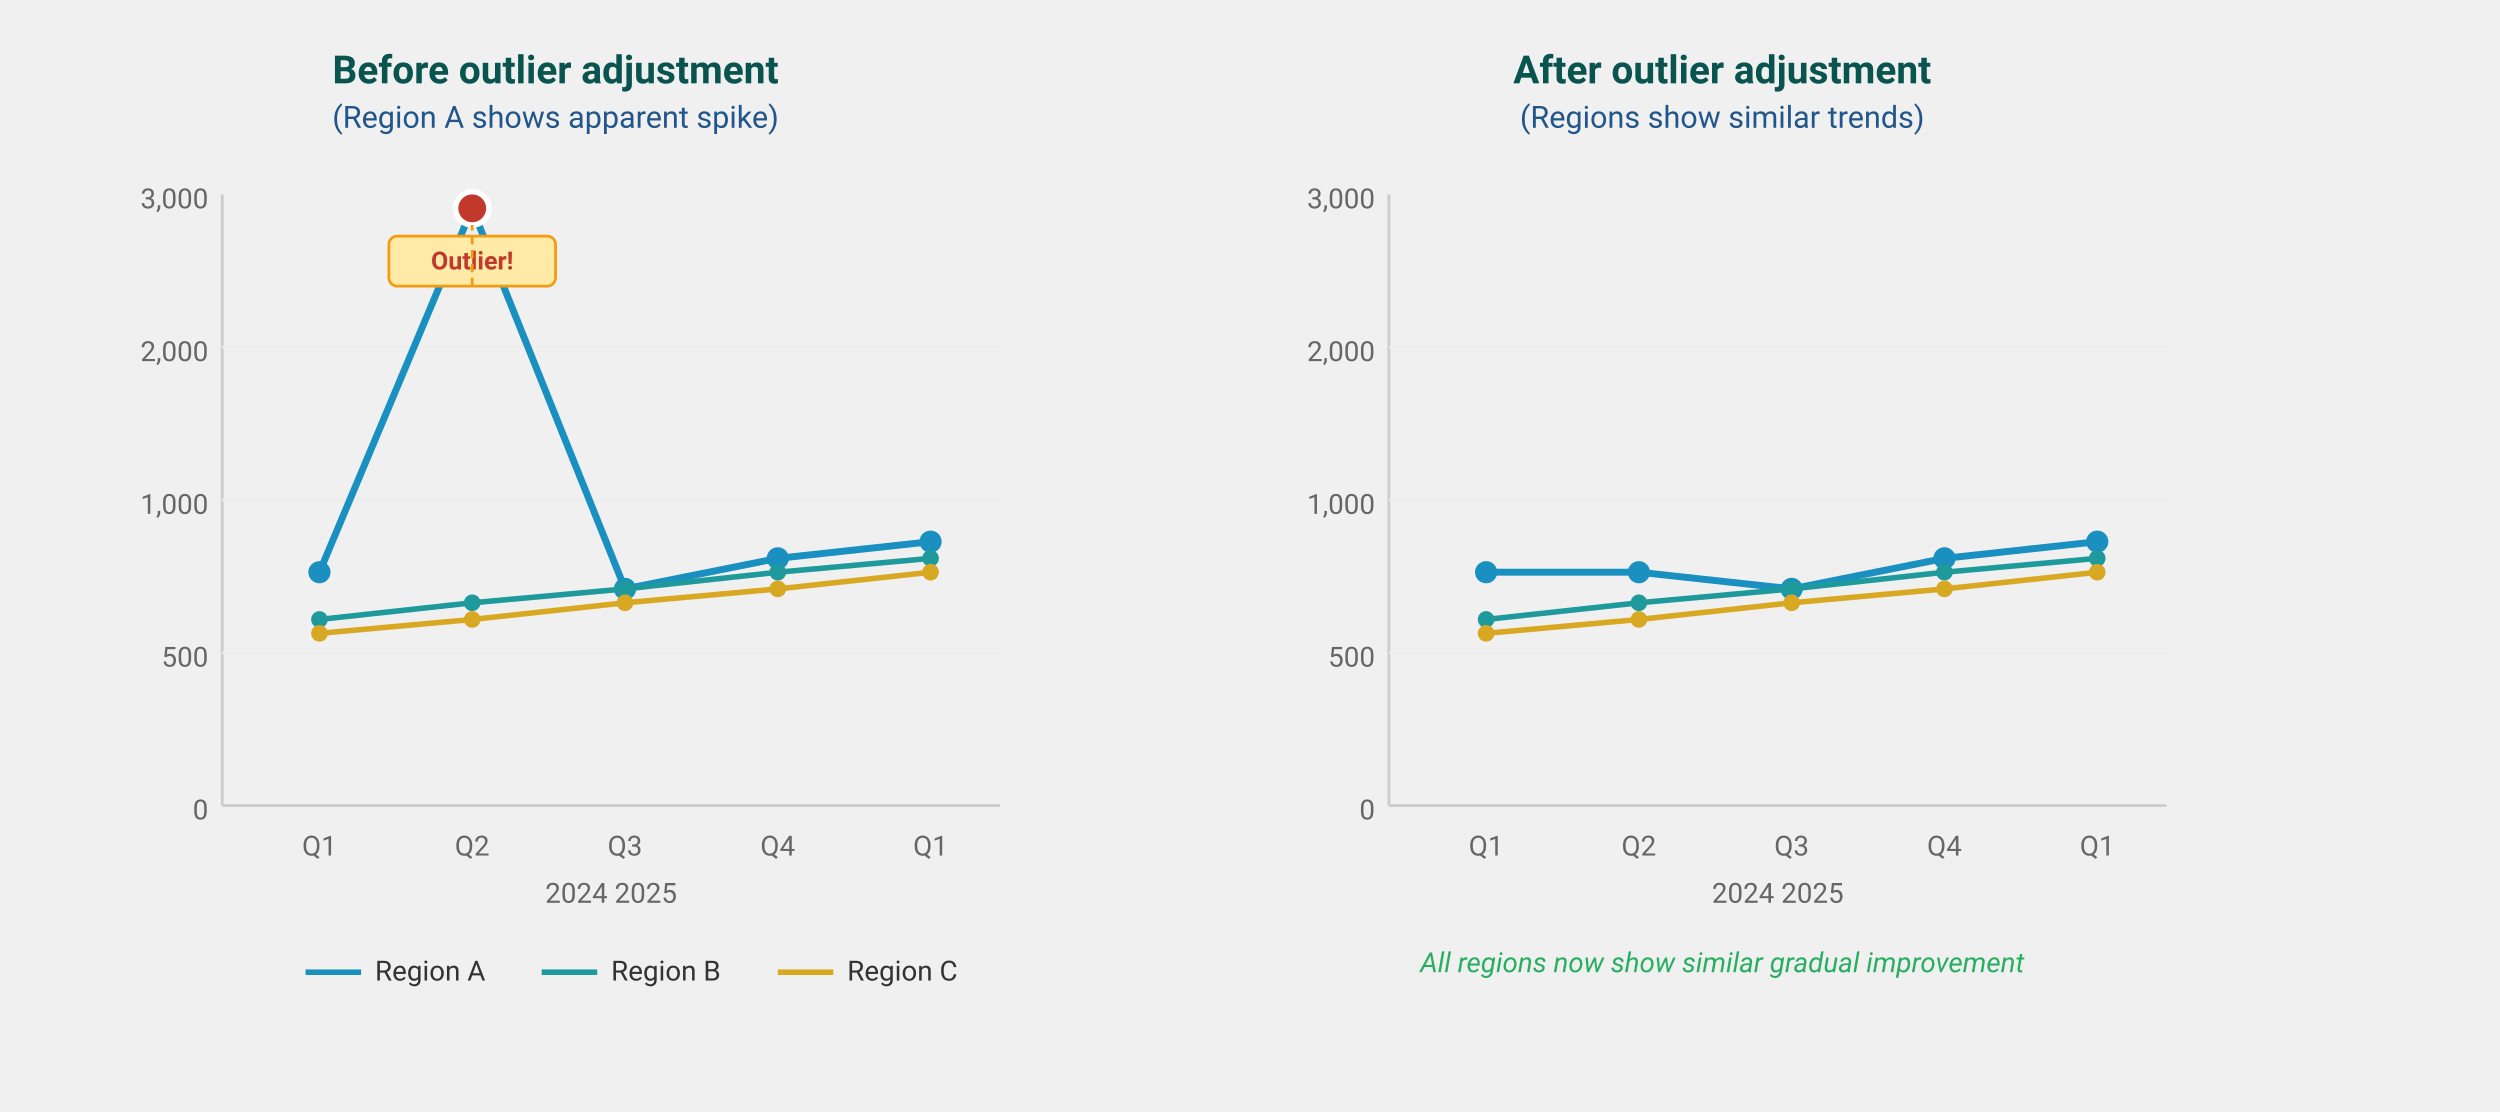
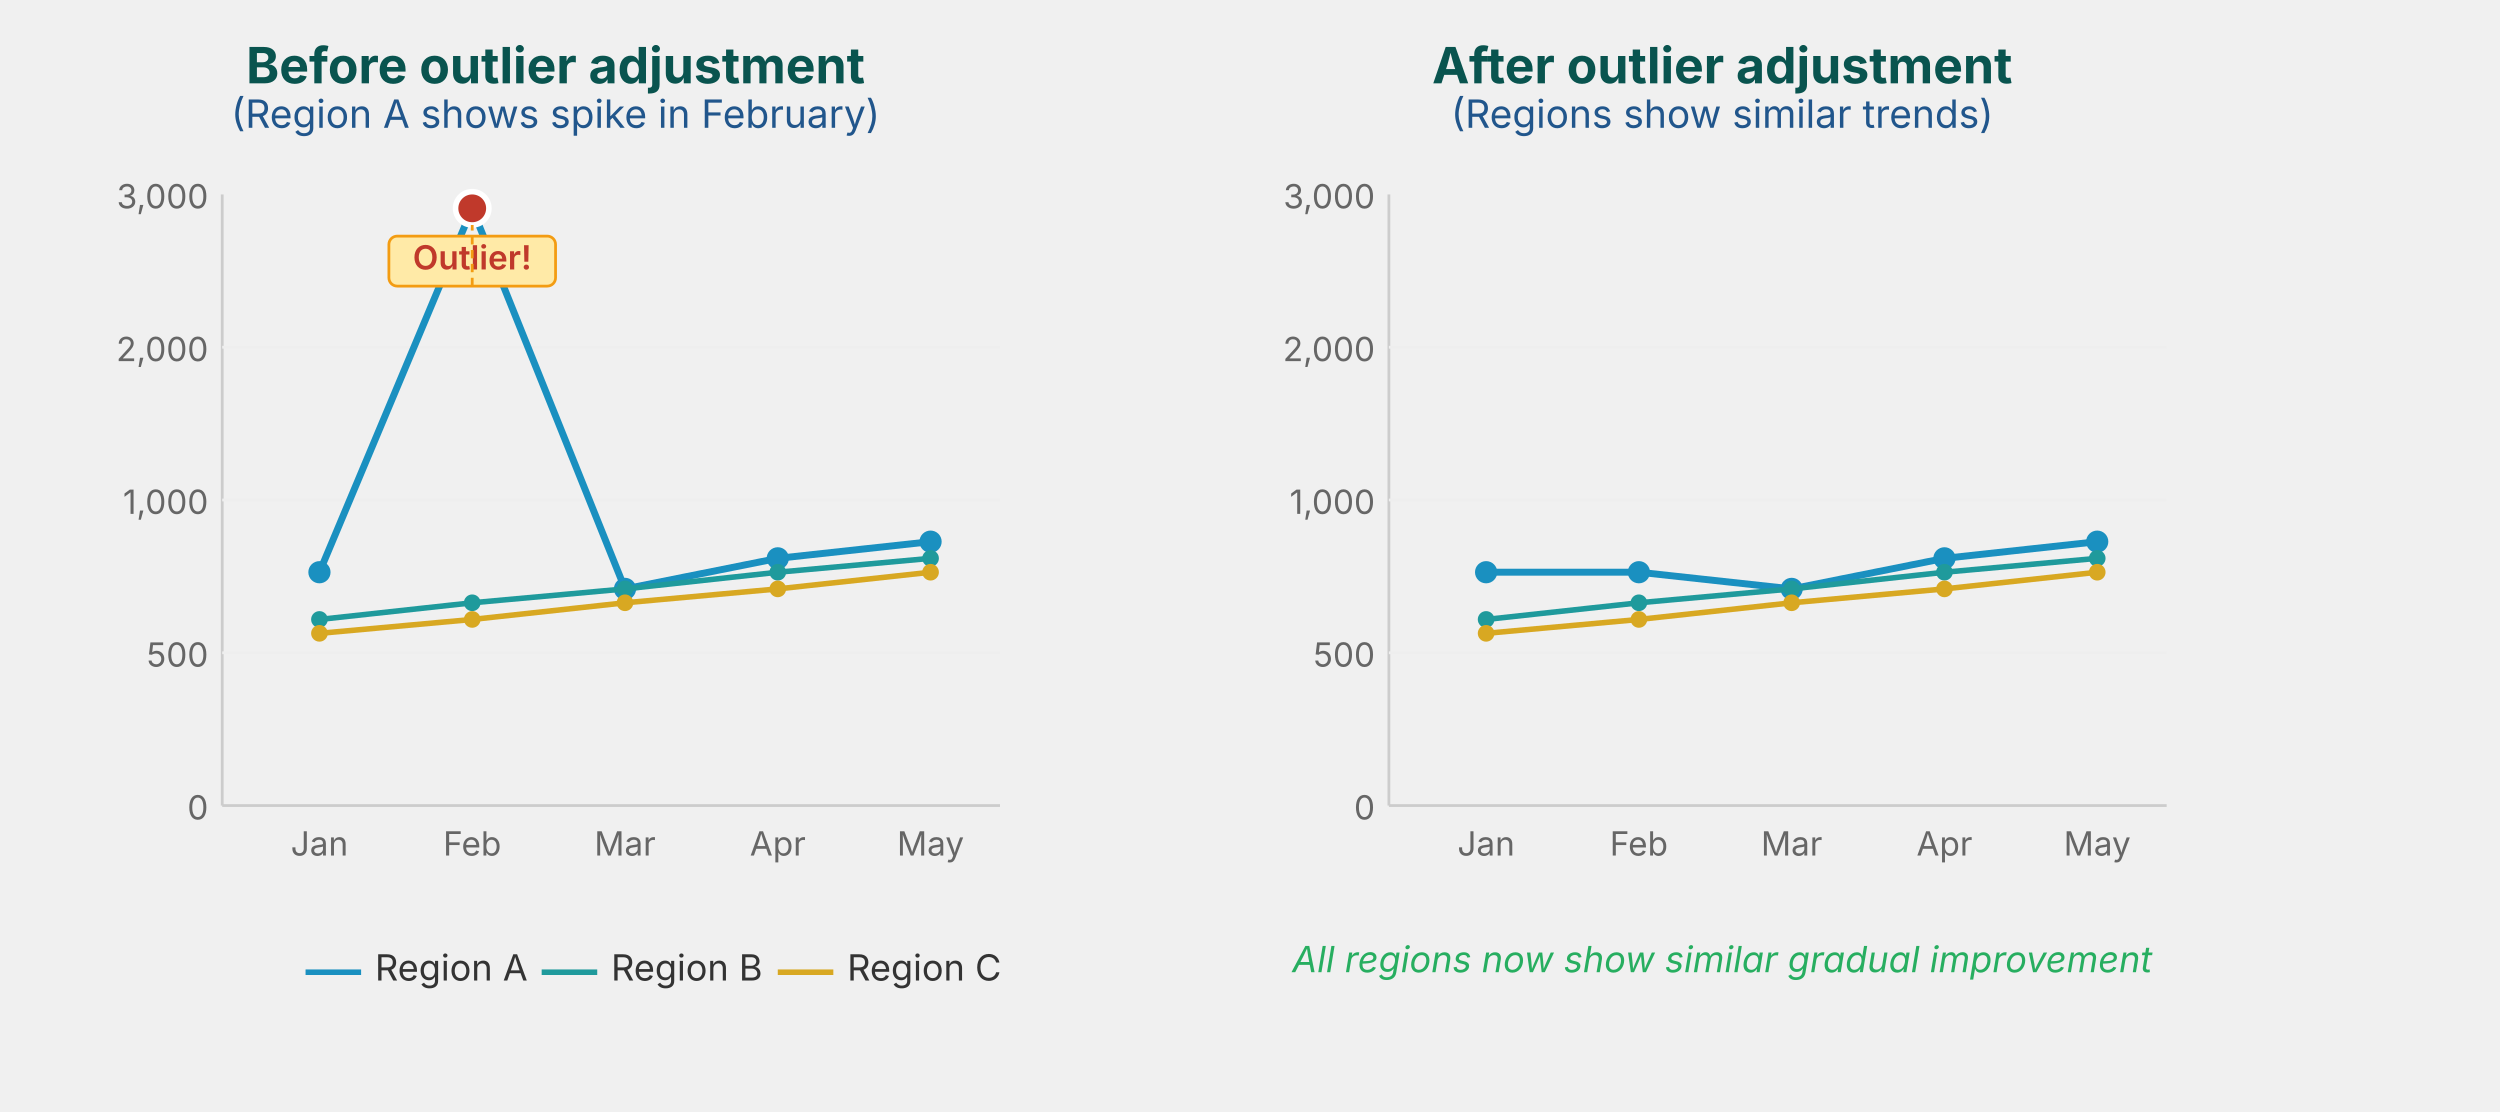
<svg xmlns="http://www.w3.org/2000/svg" viewBox="0 0 900 400">
  <defs>
    <style>
-       .title { font-family: -apple-system, BlinkMacSystemFont, "Segoe UI", Roboto, sans-serif; font-size: 14px; font-weight: 700; fill: #09544F; }
-       .subtitle { font-family: -apple-system, BlinkMacSystemFont, "Segoe UI", Roboto, sans-serif; font-size: 11px; fill: #21568C; }
-       .axis-label { font-family: -apple-system, BlinkMacSystemFont, "Segoe UI", Roboto, sans-serif; font-size: 10px; fill: #666; }
+       .title { font-family: Inter, sans-serif; font-size: 18px; font-weight: 700; fill: #09544F; }
+       .subtitle { font-family: Inter, sans-serif; font-size: 14px; fill: #21568C; }
+       .axis-label { font-family: Inter, sans-serif; font-size: 12px; fill: #666; }
      .axis-line { stroke: #ccc; stroke-width: 1; }
      .grid-line { stroke: #eee; stroke-width: 1; }
-       .legend-text { font-family: -apple-system, BlinkMacSystemFont, "Segoe UI", Roboto, sans-serif; font-size: 10px; fill: #333; }
-       .callout { font-family: -apple-system, BlinkMacSystemFont, "Segoe UI", Roboto, sans-serif; font-size: 9px; fill: #c0392b; font-weight: 600; }
+       .legend-text { font-family: Inter, sans-serif; font-size: 13px; fill: #333; }
+       .callout { font-family: Inter, sans-serif; font-size: 12px; fill: #c0392b; font-weight: 600; }
      .callout-box { fill: #ffeaa7; stroke: #f39c12; stroke-width: 1; rx: 3; }
-       .note-text { font-family: -apple-system, BlinkMacSystemFont, "Segoe UI", Roboto, sans-serif; font-size: 10px; fill: #27ae60; font-style: italic; }
+       .note-text { font-family: Inter, sans-serif; font-size: 13px; fill: #27ae60; font-style: italic; }
    </style>
  </defs>
  <g transform="translate(40, 30)">
    <text class="title" x="160" y="0" text-anchor="middle">Before outlier adjustment</text>
-     <text class="subtitle" x="160" y="16" text-anchor="middle">(Region A shows apparent spike)</text>
+     <text class="subtitle" x="160" y="16" text-anchor="middle">(Region A shows spike in February)</text>
    <line class="axis-line" x1="40" y1="40" x2="40" y2="260" />
    <line class="axis-line" x1="40" y1="260" x2="320" y2="260" />
    <line class="grid-line" x1="40" y1="95" x2="320" y2="95" />
    <line class="grid-line" x1="40" y1="150" x2="320" y2="150" />
    <line class="grid-line" x1="40" y1="205" x2="320" y2="205" />
    <text class="axis-label" x="35" y="45" text-anchor="end">3,000</text>
    <text class="axis-label" x="35" y="100" text-anchor="end">2,000</text>
    <text class="axis-label" x="35" y="155" text-anchor="end">1,000</text>
    <text class="axis-label" x="35" y="210" text-anchor="end">500</text>
    <text class="axis-label" x="35" y="265" text-anchor="end">0</text>
-     <text class="axis-label" x="75" y="278" text-anchor="middle">Q1</text>
-     <text class="axis-label" x="130" y="278" text-anchor="middle">Q2</text>
-     <text class="axis-label" x="185" y="278" text-anchor="middle">Q3</text>
-     <text class="axis-label" x="240" y="278" text-anchor="middle">Q4</text>
-     <text class="axis-label" x="295" y="278" text-anchor="middle">Q1</text>
-     <text class="axis-label" x="180" y="295" text-anchor="middle">2024                    2025</text>
+     <text class="axis-label" x="75" y="278" text-anchor="middle">Jan</text>
+     <text class="axis-label" x="130" y="278" text-anchor="middle">Feb</text>
+     <text class="axis-label" x="185" y="278" text-anchor="middle">Mar</text>
+     <text class="axis-label" x="240" y="278" text-anchor="middle">Apr</text>
+     <text class="axis-label" x="295" y="278" text-anchor="middle">May</text>
    <polyline fill="none" stroke="#1A90C0" stroke-width="2.5" points="75,176 130,45 185,182 240,171 295,165" />
    <circle cx="75" cy="176" r="4" fill="#1A90C0" />
    <circle cx="130" cy="45" r="6" fill="#c0392b" stroke="#fff" stroke-width="2" />
    <circle cx="185" cy="182" r="4" fill="#1A90C0" />
    <circle cx="240" cy="171" r="4" fill="#1A90C0" />
    <circle cx="295" cy="165" r="4" fill="#1A90C0" />
    <polyline fill="none" stroke="#1F9A9C" stroke-width="2" points="75,193 130,187 185,182 240,176 295,171" />
    <circle cx="75" cy="193" r="3" fill="#1F9A9C" />
    <circle cx="130" cy="187" r="3" fill="#1F9A9C" />
    <circle cx="185" cy="182" r="3" fill="#1F9A9C" />
    <circle cx="240" cy="176" r="3" fill="#1F9A9C" />
    <circle cx="295" cy="171" r="3" fill="#1F9A9C" />
    <polyline fill="none" stroke="#D8A822" stroke-width="2" points="75,198 130,193 185,187 240,182 295,176" />
    <circle cx="75" cy="198" r="3" fill="#D8A822" />
    <circle cx="130" cy="193" r="3" fill="#D8A822" />
    <circle cx="185" cy="187" r="3" fill="#D8A822" />
    <circle cx="240" cy="182" r="3" fill="#D8A822" />
    <circle cx="295" cy="176" r="3" fill="#D8A822" />
    <rect class="callout-box" x="100" y="55" width="60" height="18" />
    <text class="callout" x="130" y="67" text-anchor="middle">Outlier!</text>
    <line stroke="#f39c12" stroke-width="1" x1="130" y1="73" x2="130" y2="51" stroke-dasharray="3,2" />
    <line x1="70" y1="320" x2="90" y2="320" stroke="#1A90C0" stroke-width="2" />
    <text class="legend-text" x="95" y="323">Region A</text>
    <line x1="155" y1="320" x2="175" y2="320" stroke="#1F9A9C" stroke-width="2" />
    <text class="legend-text" x="180" y="323">Region B</text>
    <line x1="240" y1="320" x2="260" y2="320" stroke="#D8A822" stroke-width="2" />
    <text class="legend-text" x="265" y="323">Region C</text>
  </g>
  <g transform="translate(460, 30)">
    <text class="title" x="160" y="0" text-anchor="middle">After outlier adjustment</text>
    <text class="subtitle" x="160" y="16" text-anchor="middle">(Regions show similar trends)</text>
    <line class="axis-line" x1="40" y1="40" x2="40" y2="260" />
    <line class="axis-line" x1="40" y1="260" x2="320" y2="260" />
    <line class="grid-line" x1="40" y1="95" x2="320" y2="95" />
    <line class="grid-line" x1="40" y1="150" x2="320" y2="150" />
    <line class="grid-line" x1="40" y1="205" x2="320" y2="205" />
    <text class="axis-label" x="35" y="45" text-anchor="end">3,000</text>
    <text class="axis-label" x="35" y="100" text-anchor="end">2,000</text>
    <text class="axis-label" x="35" y="155" text-anchor="end">1,000</text>
    <text class="axis-label" x="35" y="210" text-anchor="end">500</text>
    <text class="axis-label" x="35" y="265" text-anchor="end">0</text>
-     <text class="axis-label" x="75" y="278" text-anchor="middle">Q1</text>
-     <text class="axis-label" x="130" y="278" text-anchor="middle">Q2</text>
-     <text class="axis-label" x="185" y="278" text-anchor="middle">Q3</text>
-     <text class="axis-label" x="240" y="278" text-anchor="middle">Q4</text>
-     <text class="axis-label" x="295" y="278" text-anchor="middle">Q1</text>
-     <text class="axis-label" x="180" y="295" text-anchor="middle">2024                    2025</text>
+     <text class="axis-label" x="75" y="278" text-anchor="middle">Jan</text>
+     <text class="axis-label" x="130" y="278" text-anchor="middle">Feb</text>
+     <text class="axis-label" x="185" y="278" text-anchor="middle">Mar</text>
+     <text class="axis-label" x="240" y="278" text-anchor="middle">Apr</text>
+     <text class="axis-label" x="295" y="278" text-anchor="middle">May</text>
    <polyline fill="none" stroke="#1A90C0" stroke-width="2.5" points="75,176 130,176 185,182 240,171 295,165" />
    <circle cx="75" cy="176" r="4" fill="#1A90C0" />
    <circle cx="130" cy="176" r="4" fill="#1A90C0" />
    <circle cx="185" cy="182" r="4" fill="#1A90C0" />
    <circle cx="240" cy="171" r="4" fill="#1A90C0" />
    <circle cx="295" cy="165" r="4" fill="#1A90C0" />
    <polyline fill="none" stroke="#1F9A9C" stroke-width="2" points="75,193 130,187 185,182 240,176 295,171" />
    <circle cx="75" cy="193" r="3" fill="#1F9A9C" />
    <circle cx="130" cy="187" r="3" fill="#1F9A9C" />
    <circle cx="185" cy="182" r="3" fill="#1F9A9C" />
    <circle cx="240" cy="176" r="3" fill="#1F9A9C" />
    <circle cx="295" cy="171" r="3" fill="#1F9A9C" />
    <polyline fill="none" stroke="#D8A822" stroke-width="2" points="75,198 130,193 185,187 240,182 295,176" />
    <circle cx="75" cy="198" r="3" fill="#D8A822" />
    <circle cx="130" cy="193" r="3" fill="#D8A822" />
    <circle cx="185" cy="187" r="3" fill="#D8A822" />
    <circle cx="240" cy="182" r="3" fill="#D8A822" />
    <circle cx="295" cy="176" r="3" fill="#D8A822" />
    <text class="note-text" x="160" y="320" text-anchor="middle">All regions now show similar gradual improvement</text>
  </g>
</svg>
